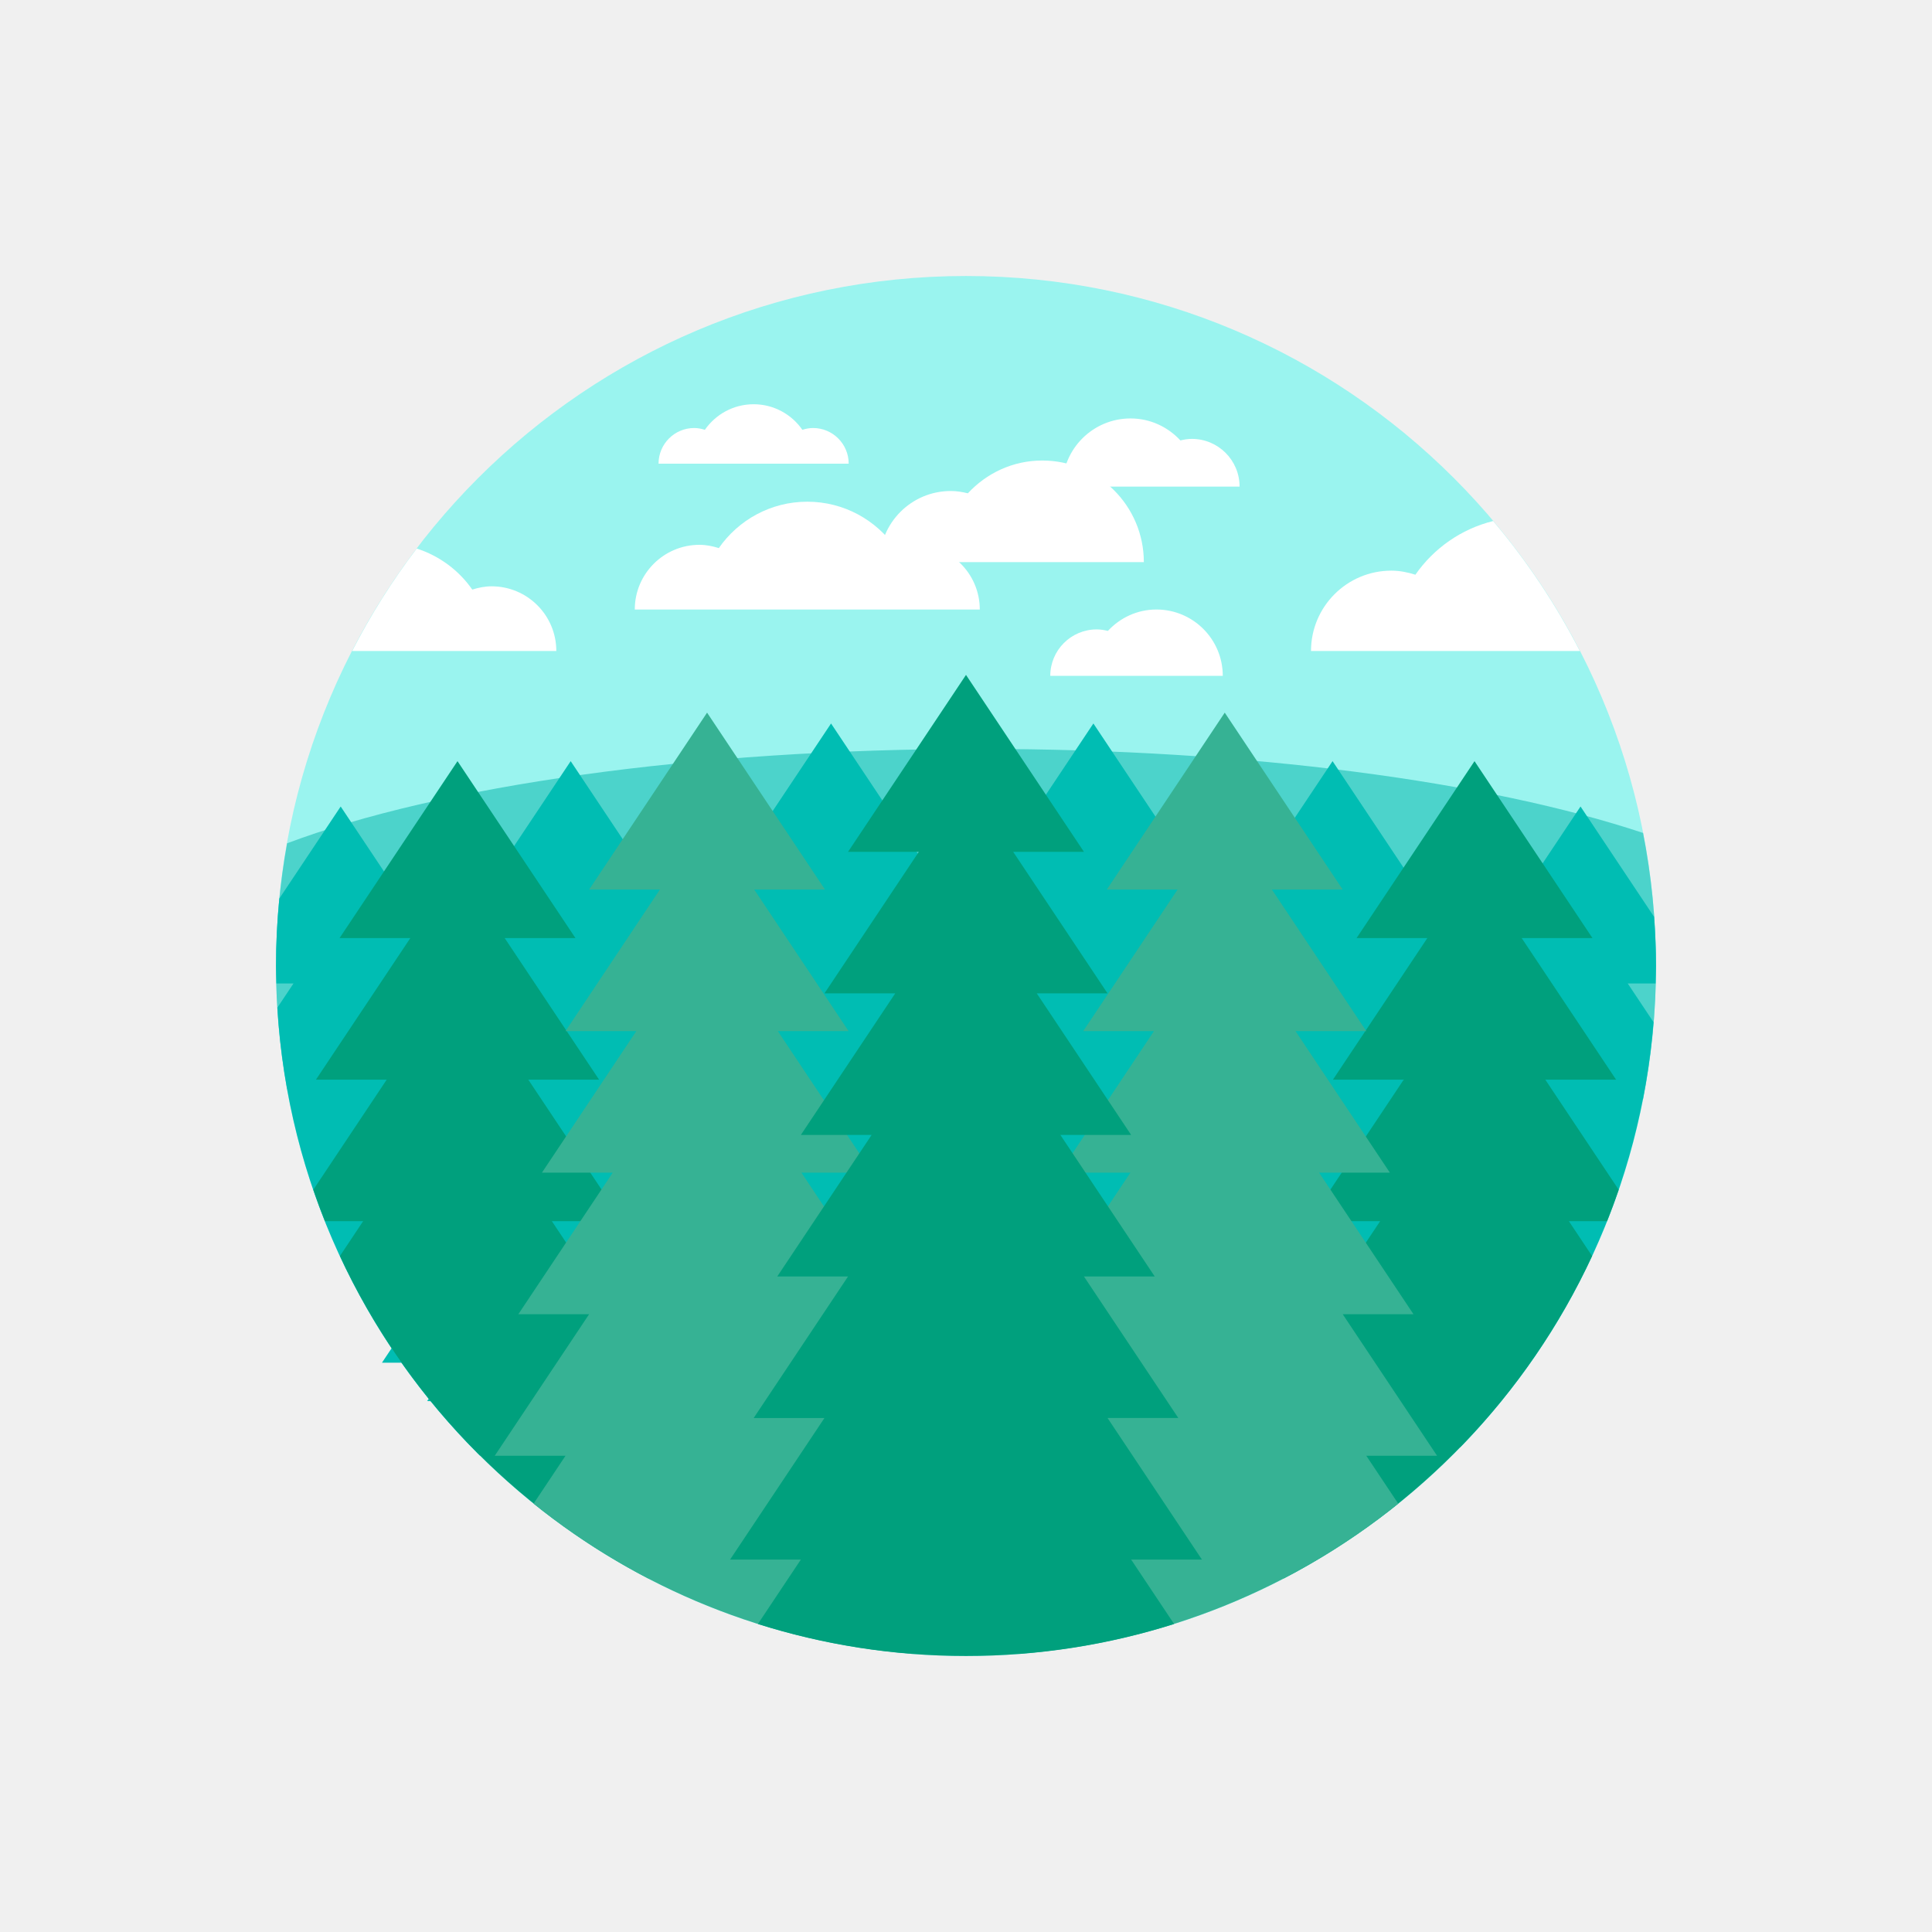
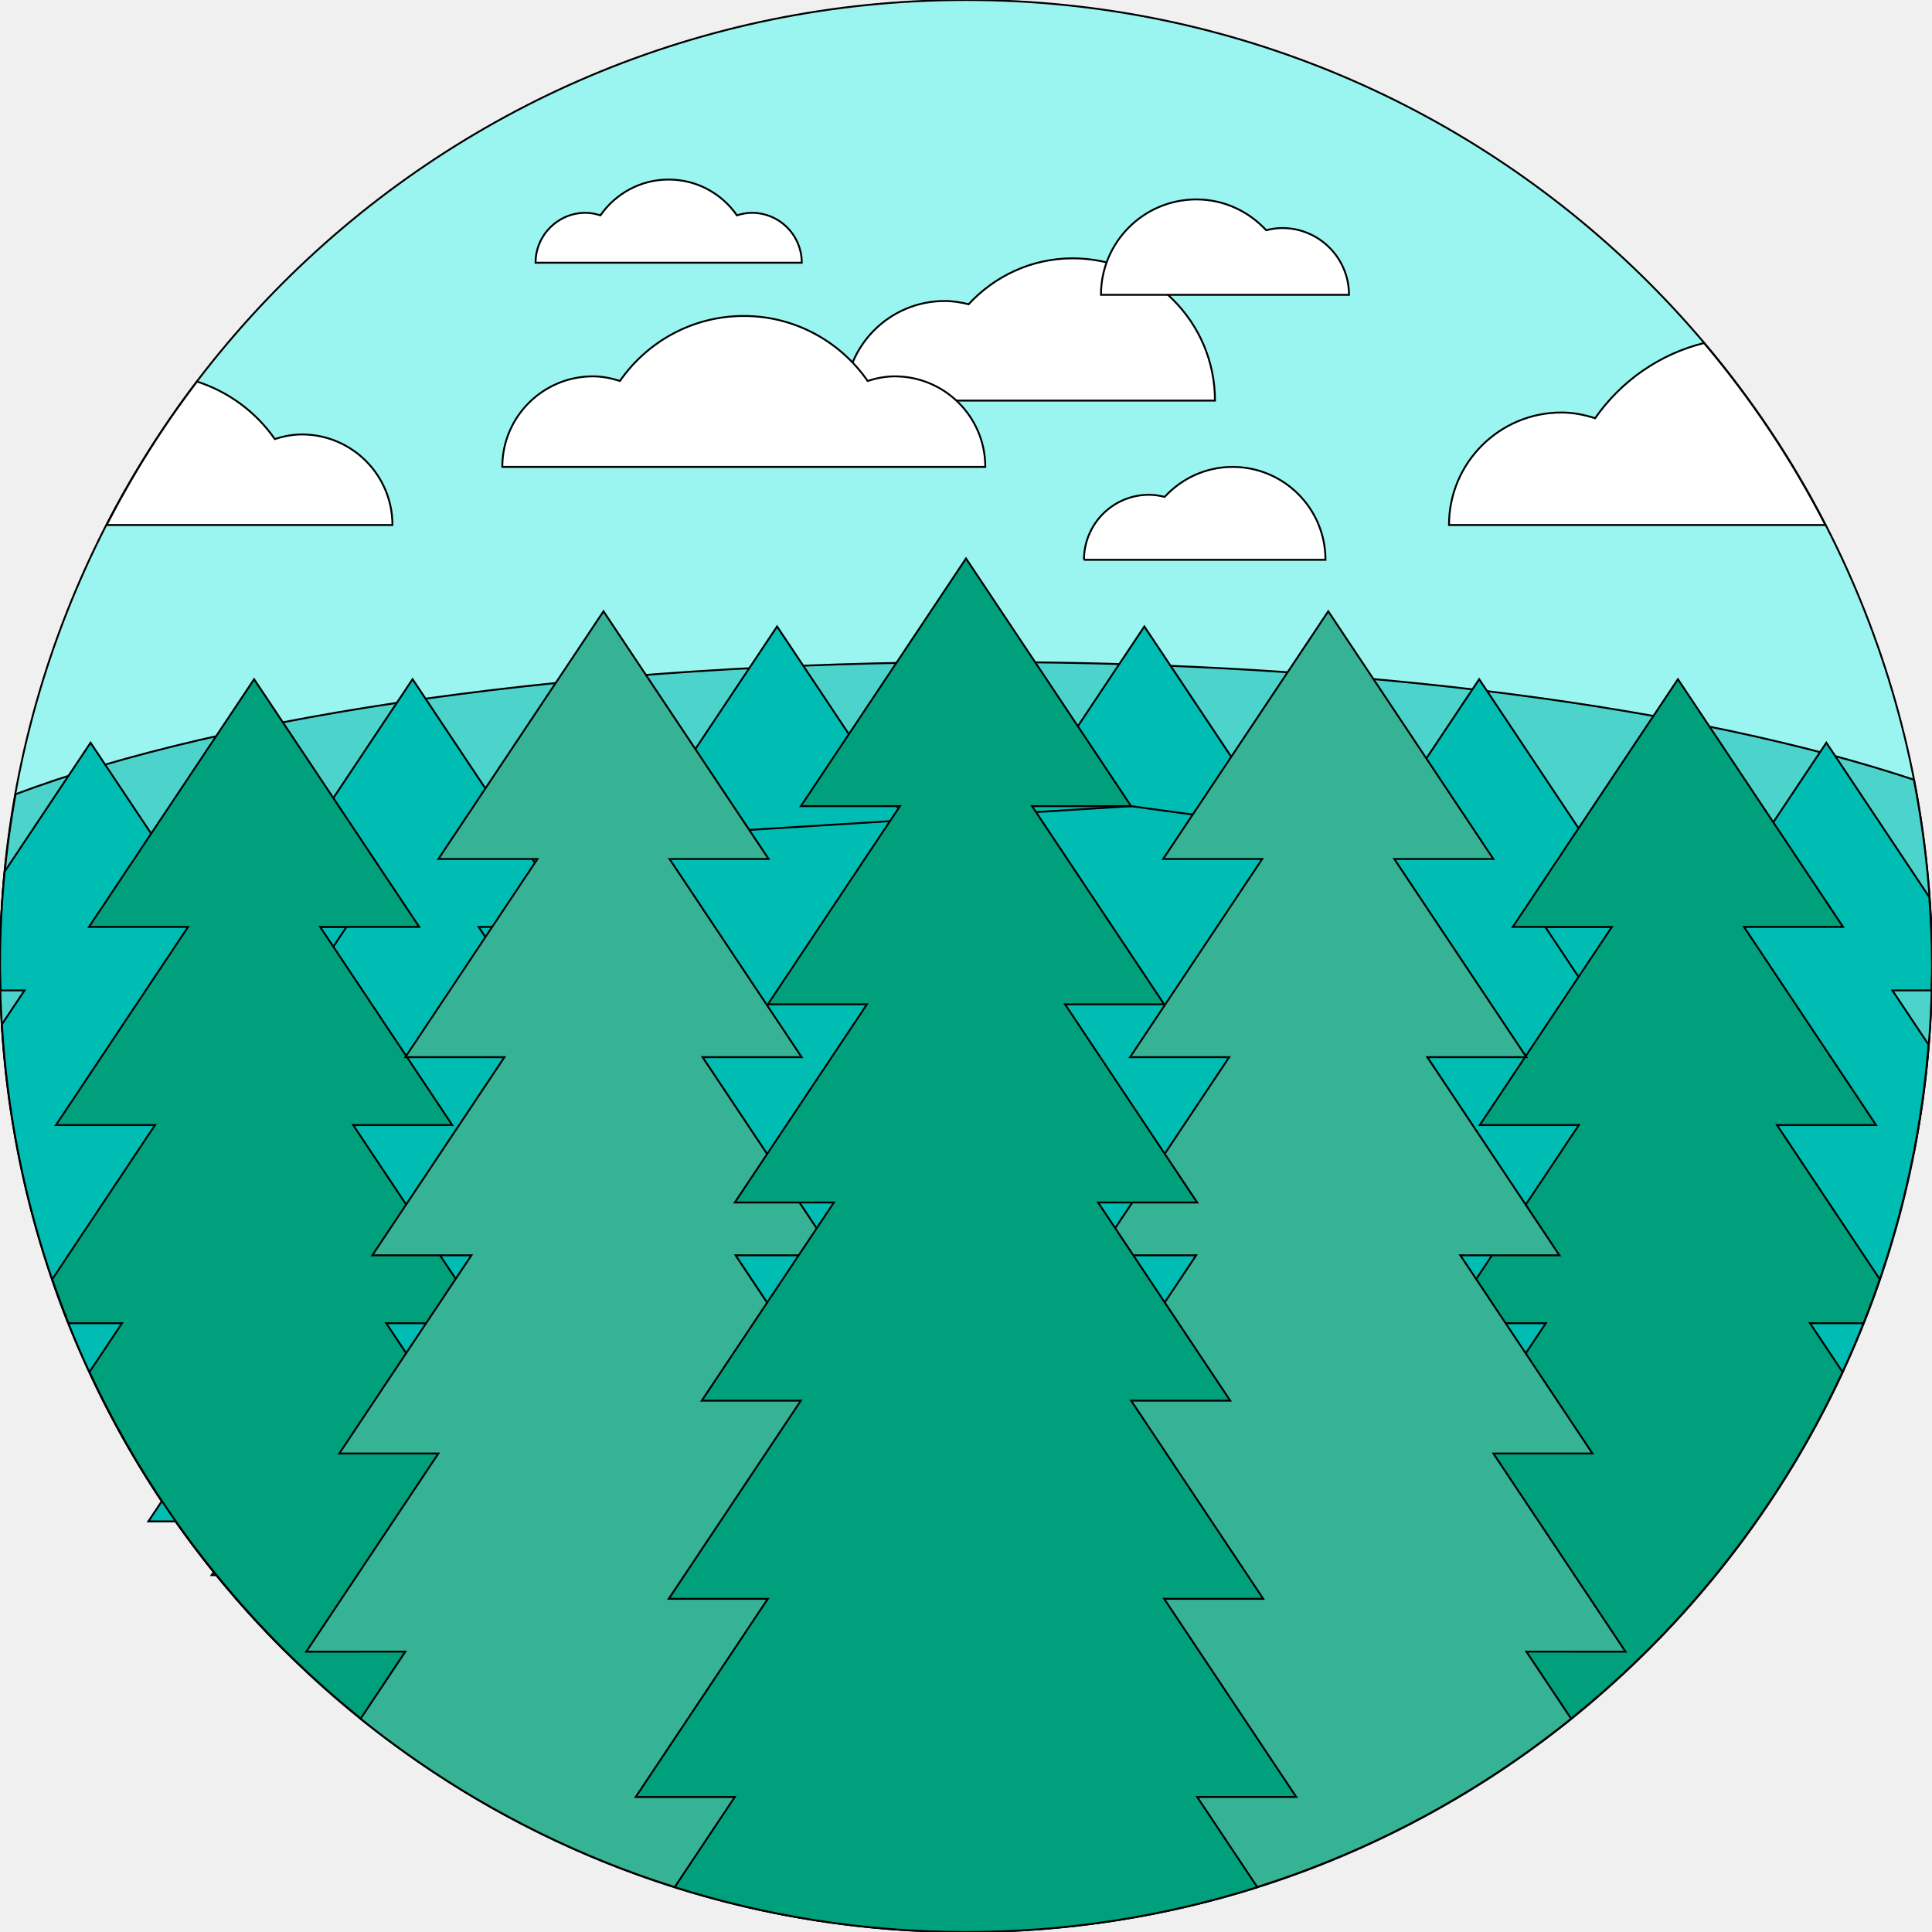
- <svg xmlns="http://www.w3.org/2000/svg" width="800px" height="800px" viewBox="-204.8 -204.8 1433.60 1433.60" class="icon" version="1.1" fill="#000000">
+ <svg xmlns="http://www.w3.org/2000/svg" width="800px" height="800px" viewBox="0 0 1024 1024" class="icon" version="1.1" fill="#000000" stroke="#000000">
  <g id="SVGRepo_bgCarrier" stroke-width="0" />
-   <g id="SVGRepo_tracerCarrier" stroke-linecap="round" stroke-linejoin="round" stroke="#CCCCCC" stroke-width="6.144" />
+   <g id="SVGRepo_tracerCarrier" stroke-linecap="round" stroke-linejoin="round" />
  <g id="SVGRepo_iconCarrier">
    <path d="M512 512m-512 0a512 512 0 1 0 1024 0 512 512 0 1 0-1024 0Z" fill="#9AF4EF" />
    <path d="M8.234 420.956C2.926 450.518 0 480.91 0 512s2.926 61.482 8.234 91.044c112.3 42.29 300.58 70.04 513.992 70.04 200.17 0 378.166-24.428 492.166-62.352C1020.638 578.776 1024 545.786 1024 512s-3.362-66.776-9.606-98.732c-114-37.924-291.996-62.354-492.166-62.354-213.414 0-401.692 27.752-513.994 70.042z" fill="#4CD3CB" />
    <path d="M903.182 181.814c-23.76 5.878-44.136 20.31-57.722 39.84-5.666-1.786-11.58-3.018-17.834-3.018-32.93 0-59.626 26.694-59.626 59.626h199.486a512.668 512.668 0 0 0-64.304-96.448z" fill="#FFFFFF" />
    <path d="M878.698 869.152c80.778-82.924 133.6-193.104 143.47-315.472l-19.158-28.738h20.664c0.106-4.316 0.326-8.602 0.326-12.942 0-12.288-0.586-24.432-1.438-36.502L968 393.656l-87.524 131.286h52.514l-70.02 105.03h52.514l-70.02 105.03h52.514l-70.02 105.03h52.514l-18.976 28.464c5.748 0.148 11.46 0.462 17.202 0.656zM118.02 735h52.514l-70.02-105.03h52.514l-70.02-105.03h52.514L48 393.656 2.468 461.952A518.006 518.006 0 0 0 0 512c0 4.34 0.22 8.626 0.328 12.942h12.664l-11.978 17.966C8.74 672.552 64.64 789.206 151.142 875.164l7.916 0.166-23.534-35.3h52.514L118.02 735zM324.342 778.422l-18.976 28.464c48.688 1.26 97.368 4.392 144.878 5.298 24.084 0.46 48.352 1.02 72.68 1.536l-23.534-35.3h52.514l-70.02-105.03H534.4l-70.02-105.03h52.514l-70.02-105.03h52.514l-87.524-131.286-87.524 131.286h52.514l-70.02 105.03h52.514l-70.02 105.03h52.514l-70.02 105.03 52.52 0.002z" fill="#00BDB3" />
    <path d="M519.008 778.422l-18.976 28.464c48.688 1.26 97.368 4.392 144.878 5.298 24.084 0.46 48.352 1.02 72.68 1.536l-23.534-35.3h52.514l-70.02-105.03h52.514l-70.02-105.03h52.514l-70.02-105.03h52.514l-87.524-131.286-87.524 131.286h52.514l-70.02 105.03h52.514l-70.02 105.03h52.514l-70.02 105.03 52.522 0.002z" fill="#00BDB3" />
    <path d="M867.742 464l-268.218-36.714L304 445.644l-85.334-16.094-118.994 61.736L170.534 735h531.998L867.742 528z" fill="#00BDB3" />
    <path d="M696.476 806.376l-18.976 28.464c48.688 1.26 97.368 4.392 144.878 5.298 24.084 0.46 48.352 1.02 72.68 1.536l-23.534-35.3h52.514l-70.02-105.03h52.514l-70.02-105.03h52.514l-70.02-105.03h52.514L784 360l-87.524 131.286h52.514l-70.02 105.03h52.514l-70.02 105.03h52.514l-70.02 105.03h52.518zM131.142 806.376l-18.976 28.464c48.688 1.26 97.368 4.392 144.878 5.298 24.084 0.46 48.352 1.02 72.68 1.536l-23.534-35.3h52.514l-70.02-105.03H341.2l-70.02-105.03h52.514l-70.02-105.03h52.514L218.666 360l-87.524 131.286h52.514l-70.02 105.03h52.514l-70.02 105.03h52.514l-70.02 105.03h52.518z" fill="#00BDB3" />
    <path d="M976.58 727.186l-17.228-25.84h28.334a508.9 508.9 0 0 0 8.634-23.318l-54.474-81.712h52.514l-70.02-105.03h52.514L889.332 360l-87.524 131.286h52.514l-70.02 105.03h52.514l-70.02 105.03h52.514l-70.02 105.03h52.514l-70.02 105.03h52.514l-36.776 55.166c100.394-52.126 181.302-136.46 229.058-239.386zM47.436 727.186l17.228-25.84H36.328a508.9 508.9 0 0 1-8.634-23.318l54.474-81.712H29.652l70.02-105.03H47.158L134.682 360l87.524 131.286H169.692l70.02 105.03H187.196l70.02 105.03h-52.514l70.02 105.03h-52.514l70.02 105.03h-52.514l36.776 55.166c-100.392-52.126-181.298-136.46-229.054-239.386z" fill="#00A07D" />
    <path d="M832.738 910.966l-23.71-35.564 52.514 0.002-70.02-105.03h52.514l-70.02-105.03h52.514l-70.02-105.03h52.514l-70.02-105.03h52.514L704 324l-87.524 131.286h52.514l-70.02 105.03h52.514l-70.02 105.03h52.514l-70.02 105.03h52.514l-70.02 105.03h52.514l-70.02 105.03h52.514l-27.826 41.738c105.244-8.482 201.468-48.714 279.104-111.208zM191.126 910.966l23.71-35.564-52.514 0.002 70.02-105.03H179.828l70.02-105.03H197.332l70.02-105.03h-52.514l70.02-105.03h-52.514L319.866 324l87.524 131.286h-52.514l70.02 105.03H372.38l70.02 105.03h-52.514l70.02 105.03h-52.514l70.02 105.03h-52.514l70.02 105.03H442.4l27.826 41.738c-105.24-8.482-201.464-48.714-279.1-111.208z" fill="#36B294" />
    <path d="M447.906 212.324c0-29.152 23.632-52.784 52.784-52.784 4.4 0 8.606 0.696 12.692 1.71 13.774-14.874 33.302-24.332 55.172-24.332 41.646 0 75.406 33.76 75.406 75.406h-196.054z" fill="#FFFFFF" />
    <path d="M574.532 296.704c0-19.032 15.43-34.462 34.462-34.462 2.872 0 5.618 0.454 8.286 1.116 8.992-9.71 21.742-15.886 36.022-15.886 27.19 0 49.23 22.042 49.23 49.23h-128zM715 156.262c0-19.548-15.846-35.394-35.394-35.394-2.95 0-5.772 0.466-8.512 1.146-9.236-9.974-22.332-16.316-36.996-16.316-27.926 0-50.564 22.638-50.564 50.564H715z" fill="#FFFFFF" />
    <path d="M474.226 199.474c-5.036 0-9.796 0.992-14.358 2.43-14.45-20.772-38.42-34.43-65.642-34.43s-51.192 13.658-65.642 34.43c-4.562-1.438-9.322-2.43-14.358-2.43-26.51 0-48 21.49-48 48h256c0-26.51-21.49-48-48-48z" fill="#FFFFFF" />
    <path d="M398.496 112.796c-2.776 0-5.398 0.546-7.912 1.34-7.964-11.448-21.174-18.974-36.176-18.974s-28.212 7.526-36.176 18.974c-2.514-0.792-5.138-1.34-7.912-1.34-14.61 0-26.454 11.844-26.454 26.454h141.084c0-14.61-11.844-26.454-26.454-26.454z" fill="#FFFFFF" />
    <path d="M617.028 847.402l52.514 0.002-70.02-105.03h52.514l-70.02-105.03h52.514l-70.02-105.03h52.514l-70.02-105.03h52.514L512 296l-87.524 131.286h52.514l-70.02 105.03h52.514l-70.02 105.03h52.514l-70.02 105.03h52.514l-70.02 105.03h52.514l-70.02 105.03h52.514l-31.878 47.816C406.318 1015.648 458.178 1024 512 1024s105.682-8.352 154.412-23.75l-31.878-47.82h52.514l-70.02-105.028z" fill="#00A07D" />
    <path d="M208 278.262c0-26.51-21.49-48-48-48-5.036 0-9.796 0.992-14.358 2.43-9.916-14.254-24.376-25.02-41.23-30.46-18.108 23.79-34.12 49.234-47.898 76.03H208z" fill="#FFFFFF" />
  </g>
</svg>
